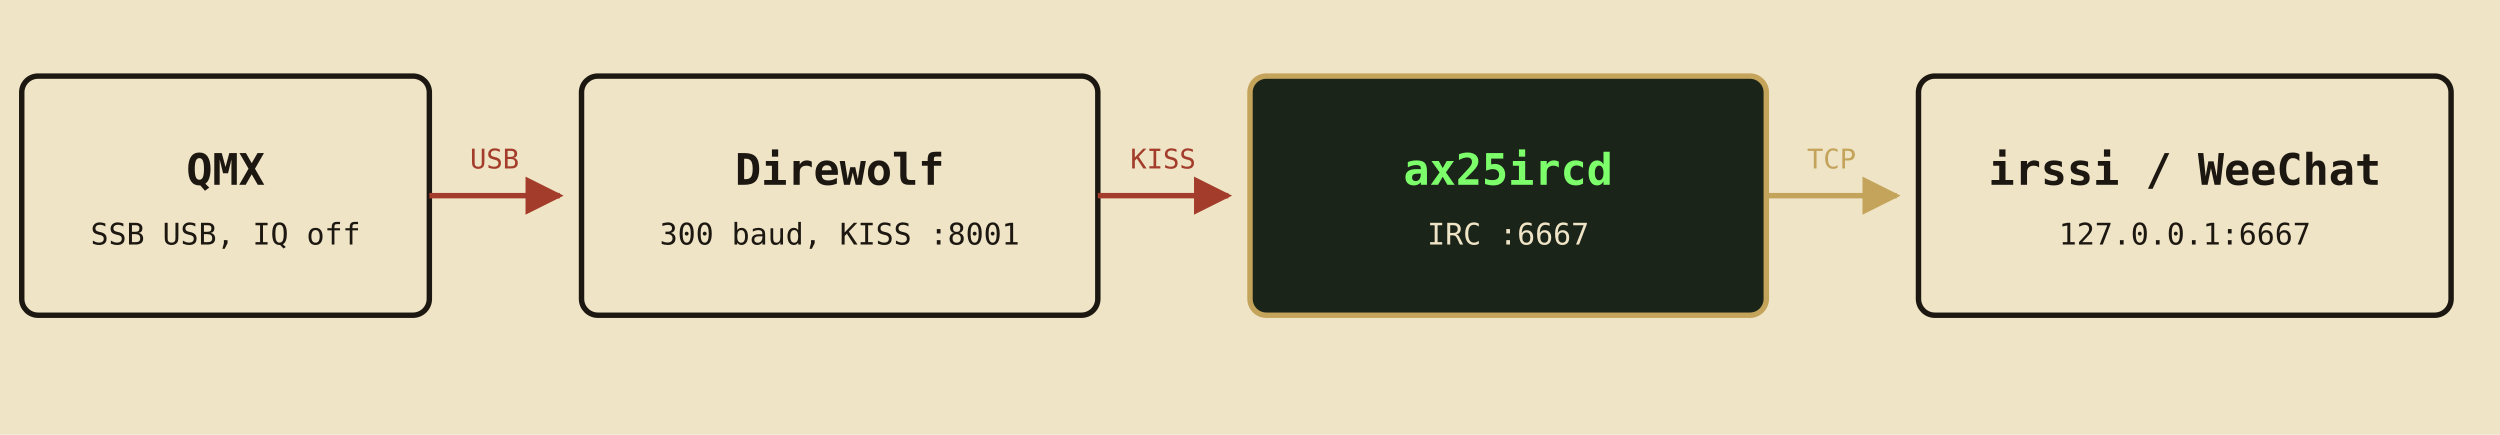
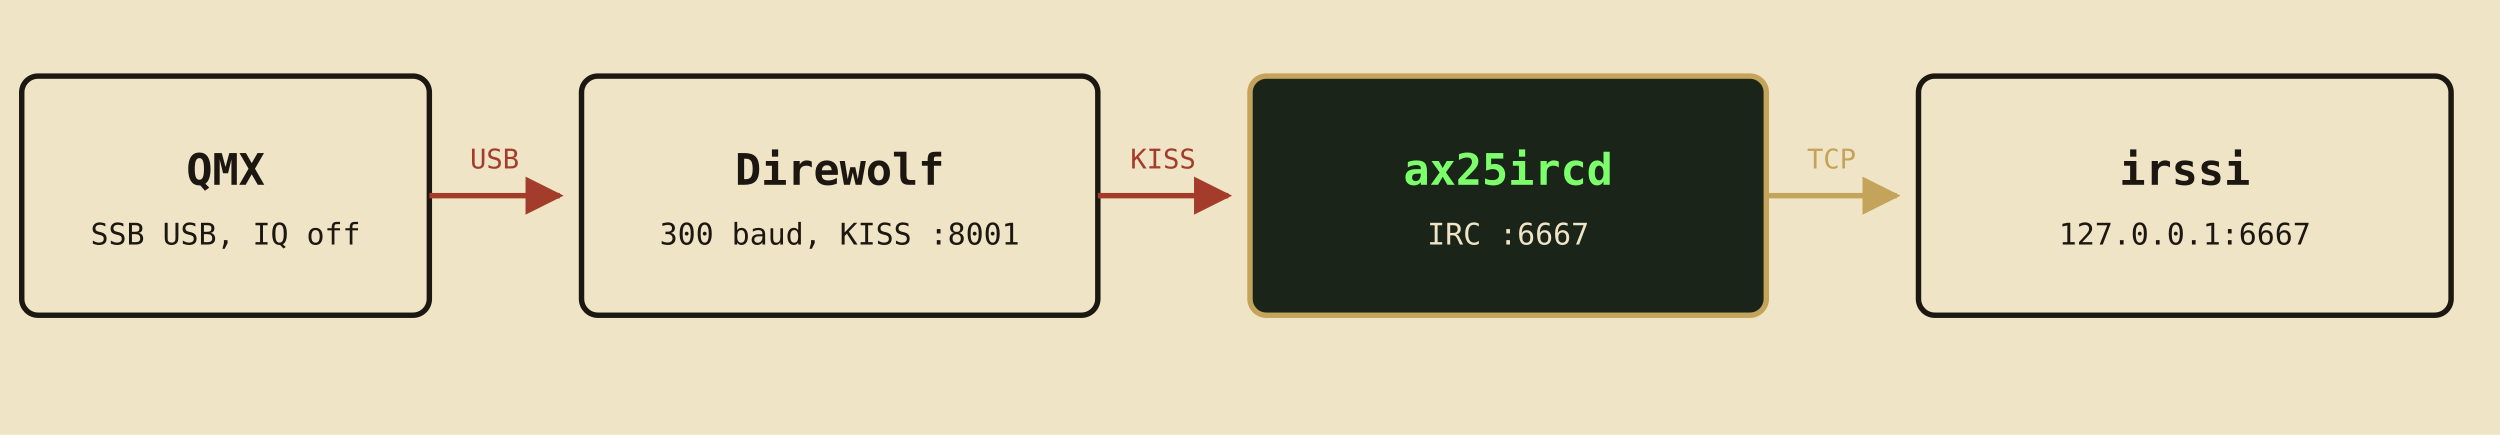
<svg xmlns="http://www.w3.org/2000/svg" viewBox="0 0 920 160" role="img" aria-label="QMX to Direwolf to ax25ircd to IRC">
  <rect width="920" height="160" fill="#efe4c6" />
  <g font-family="ui-monospace, monospace" font-size="13" fill="#1c1710">
    <rect x="8" y="28" width="150" height="88" rx="6" fill="#efe4c6" stroke="#1c1710" stroke-width="2" />
    <text x="83" y="68" text-anchor="middle" font-size="16" font-weight="700">QMX</text>
    <text x="83" y="90" text-anchor="middle" font-size="11">SSB USB, IQ off</text>
    <path d="M158 72 h48" stroke="#a33c2a" stroke-width="2" marker-end="url(#arrow)" />
    <text x="182" y="62" text-anchor="middle" font-size="10" fill="#a33c2a">USB</text>
    <rect x="214" y="28" width="190" height="88" rx="6" fill="#efe4c6" stroke="#1c1710" stroke-width="2" />
    <text x="309" y="68" text-anchor="middle" font-size="16" font-weight="700">Direwolf</text>
    <text x="309" y="90" text-anchor="middle" font-size="11">300 baud, KISS :8001</text>
    <path d="M404 72 h48" stroke="#a33c2a" stroke-width="2" marker-end="url(#arrow)" />
    <text x="428" y="62" text-anchor="middle" font-size="10" fill="#a33c2a">KISS</text>
    <rect x="460" y="28" width="190" height="88" rx="6" fill="#1a2418" stroke="#c4a35a" stroke-width="2" />
    <text x="555" y="68" text-anchor="middle" font-size="16" font-weight="700" fill="#7cff6b">ax25ircd</text>
    <text x="555" y="90" text-anchor="middle" font-size="11" fill="#efe4c6">IRC :6667</text>
    <path d="M650 72 h48" stroke="#c4a35a" stroke-width="2" marker-end="url(#arrow2)" />
    <text x="674" y="62" text-anchor="middle" font-size="10" fill="#c4a35a">TCP</text>
    <rect x="706" y="28" width="196" height="88" rx="6" fill="#efe4c6" stroke="#1c1710" stroke-width="2" />
-     <text x="804" y="68" text-anchor="middle" font-size="16" font-weight="700">irssi / WeeChat</text>
+     <text x="804" y="68" text-anchor="middle" font-size="16" font-weight="700">irssi</text>
    <text x="804" y="90" text-anchor="middle" font-size="11">127.0.0.1:6667</text>
  </g>
  <defs>
    <marker id="arrow" viewBox="0 0 10 10" refX="9" refY="5" markerWidth="7" markerHeight="7" orient="auto-start-reverse">
      <path d="M 0 0 L 10 5 L 0 10 z" fill="#a33c2a" />
    </marker>
    <marker id="arrow2" viewBox="0 0 10 10" refX="9" refY="5" markerWidth="7" markerHeight="7" orient="auto-start-reverse">
      <path d="M 0 0 L 10 5 L 0 10 z" fill="#c4a35a" />
    </marker>
  </defs>
</svg>
